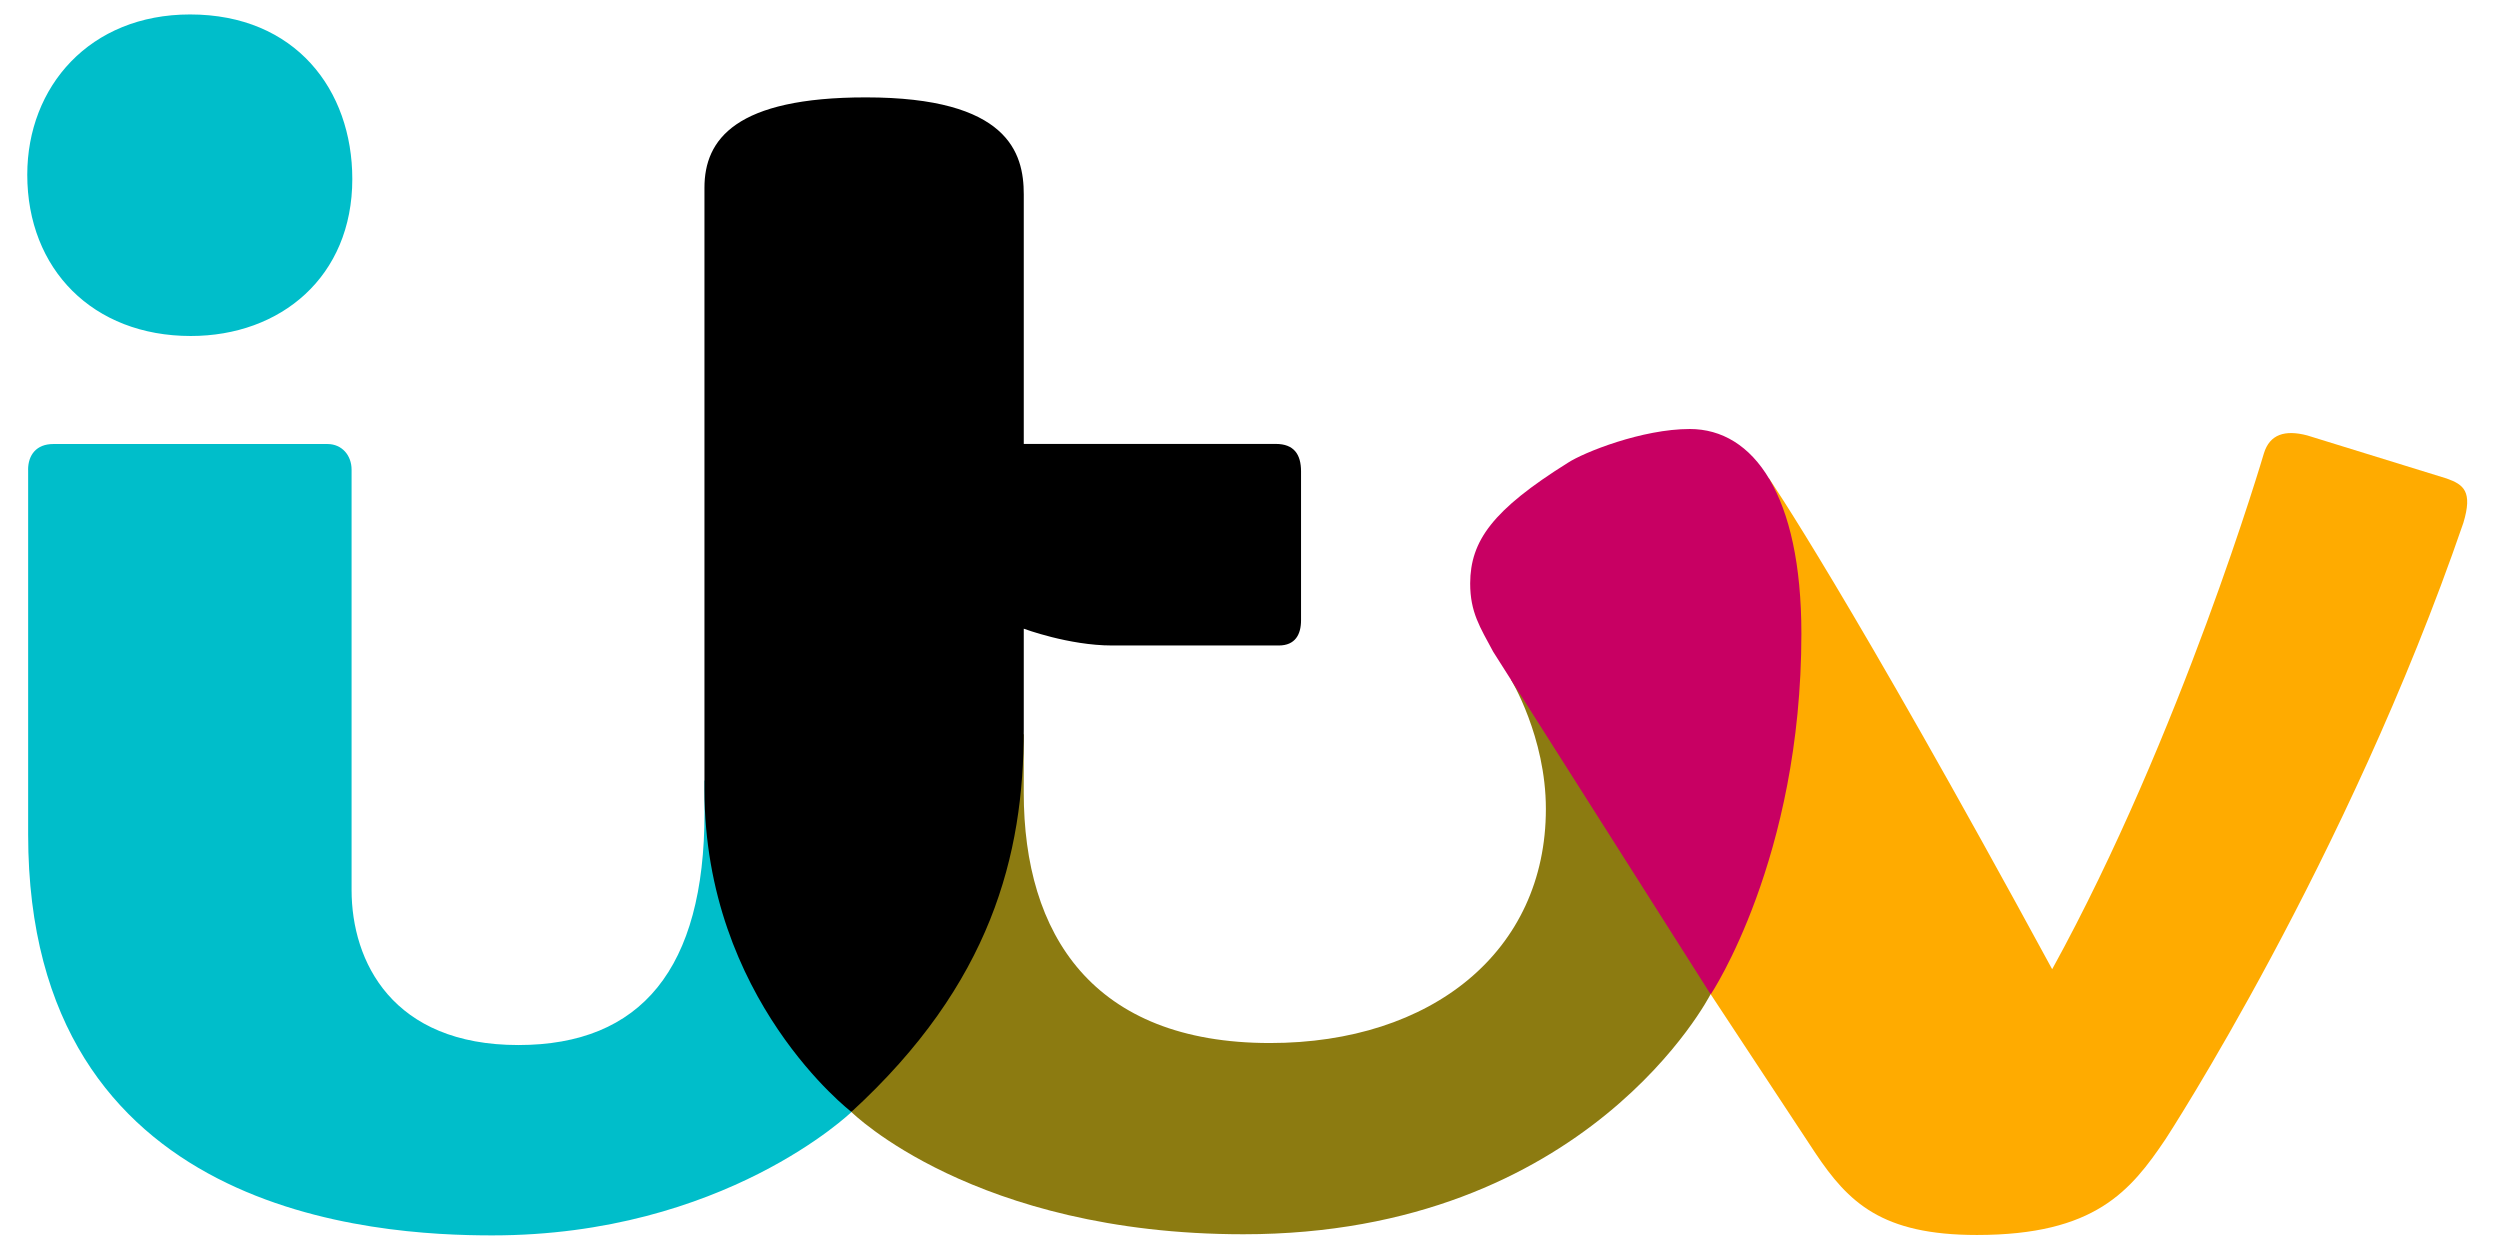
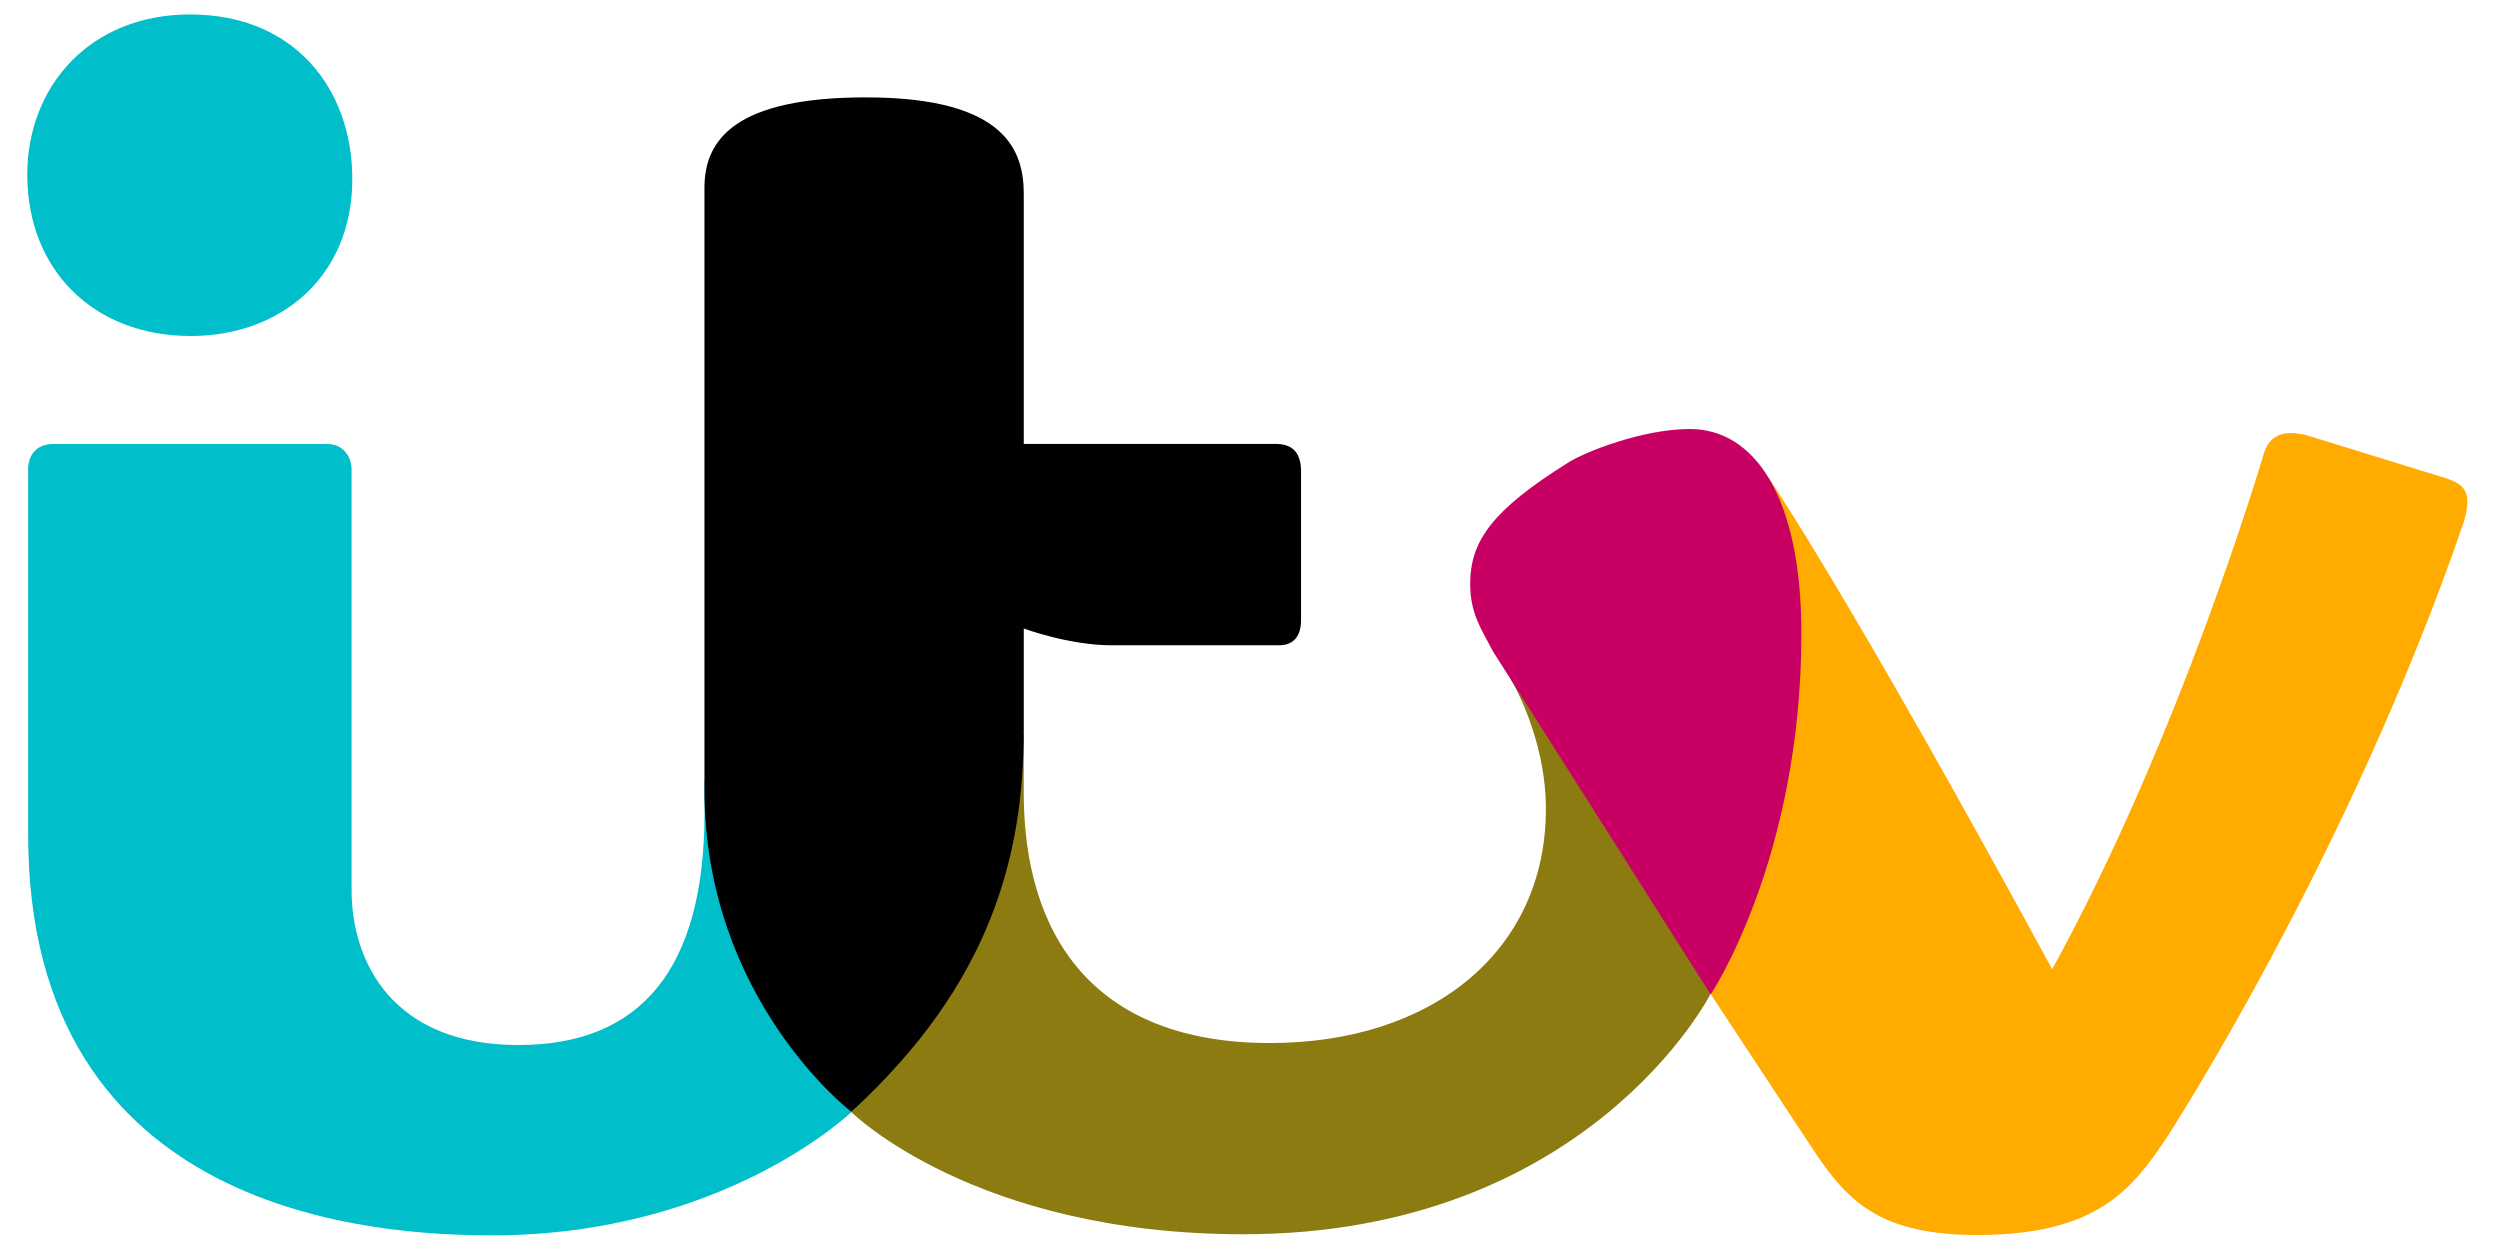
<svg xmlns="http://www.w3.org/2000/svg" width="128" height="64">
-   <path fill="#00beca" d="M1.396 8.946C1.396 4.434 4.593.74 9.73.74c5.408 0 8.308 3.875 8.308 8.425 0 5.004-3.664 8.038-8.27 8.038-5.012 0-8.372-3.42-8.372-8.257zm.042 15.11c0-.767.43-1.322 1.29-1.322h14.04c.743 0 1.233.587 1.233 1.31v21.524c0 3.67 2.09 7.938 8.54 7.938 6.28 0 9.53-3.908 9.53-11.887v-1.68l6.67 12.69.86 4.3s-6.54 6.323-18.4 6.323c-5.882 0-23.76-.967-23.76-20.522V24.05z" />
-   <path fill="#8c7b11" d="M43.598 56.934l6.668-17.208 2.15-2.15v3.01c0 7.244 3.515 12.817 12.607 12.817 8.29 0 14.126-4.697 14.126-11.985 0-3.705-1.8-6.644-1.8-6.644l9.405 4.696.824 11.44s-6.26 12.284-23.916 12.284c-13.785 0-20.07-6.26-20.07-6.26z" />
-   <path d="M43.598 56.934s-7.53-5.753-7.53-16.51V9.61c0-2.477 1.6-4.624 8.265-4.624 7.284 0 8.084 2.835 8.084 4.963v12.78h12.906c.93 0 1.29.54 1.29 1.403v7.627c0 .72-.294 1.29-1.14 1.29h-8.54c-2.213 0-4.516-.86-4.516-.86v5.163c0 6.436-1.663 13.01-8.82 19.573z" />
-   <path fill="#ffab00" d="M87.585 50.91l2.05-22.514.926-3.918s4.09 5.963 14.51 25.146c6.62-12.032 10.84-26.41 10.84-26.41.3-.982 1.08-1.22 2.22-.92l7.143 2.207c.867.31 1.337.66.85 2.27-5.942 17.29-15.246 31.55-15.246 31.55-1.79 2.656-3.614 4.91-9.66 4.91-4.876 0-6.574-1.66-8.273-4.196l-5.352-8.12z" />
+   <path fill="#00beca" d="M1.396 8.946C1.396 4.434 4.593.74 9.73.74c5.408 0 8.308 3.875 8.308 8.425 0 5.004-3.664 8.038-8.27 8.038-5.012 0-8.372-3.42-8.372-8.257zm.042 15.11c0-.767.43-1.322 1.29-1.322h14.04c.743 0 1.233.587 1.233 1.31v21.524c0 3.67 2.09 7.938 8.54 7.938 6.28 0 9.53-3.908 9.53-11.887v-1.68l6.67 12.69.86 4.3s-6.54 6.32-18.4 6.32c-5.88 0-23.76-.97-23.76-20.52V24.05z" />
+   <path fill="#8c7b11" d="M43.598 56.934l6.668-17.208 2.15-2.15v3.01c0 7.244 3.515 12.817 12.607 12.817 8.29 0 14.126-4.697 14.126-11.985 0-3.705-1.8-6.644-1.8-6.644l9.4 4.696.82 11.44s-6.26 12.284-23.916 12.284c-13.785 0-20.07-6.26-20.07-6.26z" />
+   <path d="M43.598 56.934s-7.53-5.753-7.53-16.51V9.61c0-2.477 1.6-4.624 8.265-4.624 7.284 0 8.084 2.835 8.084 4.963v12.78h12.906c.93 0 1.29.54 1.29 1.4v7.62c0 .72-.294 1.29-1.14 1.29h-8.54c-2.213 0-4.516-.86-4.516-.86v5.163c0 6.435-1.663 13.01-8.82 19.572z" />
+   <path fill="#ffab00" d="M87.585 50.91l2.05-22.514.926-3.918s4.09 5.963 14.51 25.146c6.62-12.032 10.84-26.41 10.84-26.41.3-.982 1.08-1.22 2.22-.92l7.15 2.207c.87.31 1.34.66.85 2.27-5.94 17.29-15.244 31.55-15.244 31.55-1.79 2.66-3.614 4.91-9.66 4.91-4.876 0-6.574-1.66-8.273-4.19L87.6 50.92z" />
  <path fill="#c80063" d="M87.585 50.91L76.45 33.367c-.668-1.25-1.177-2.01-1.177-3.495.008-2.182 1.143-3.76 4.99-6.17.83-.546 3.826-1.737 6.253-1.737 3.273 0 5.715 3.388 5.715 10.476 0 11.53-4.64 18.47-4.64 18.47z" />
</svg>
